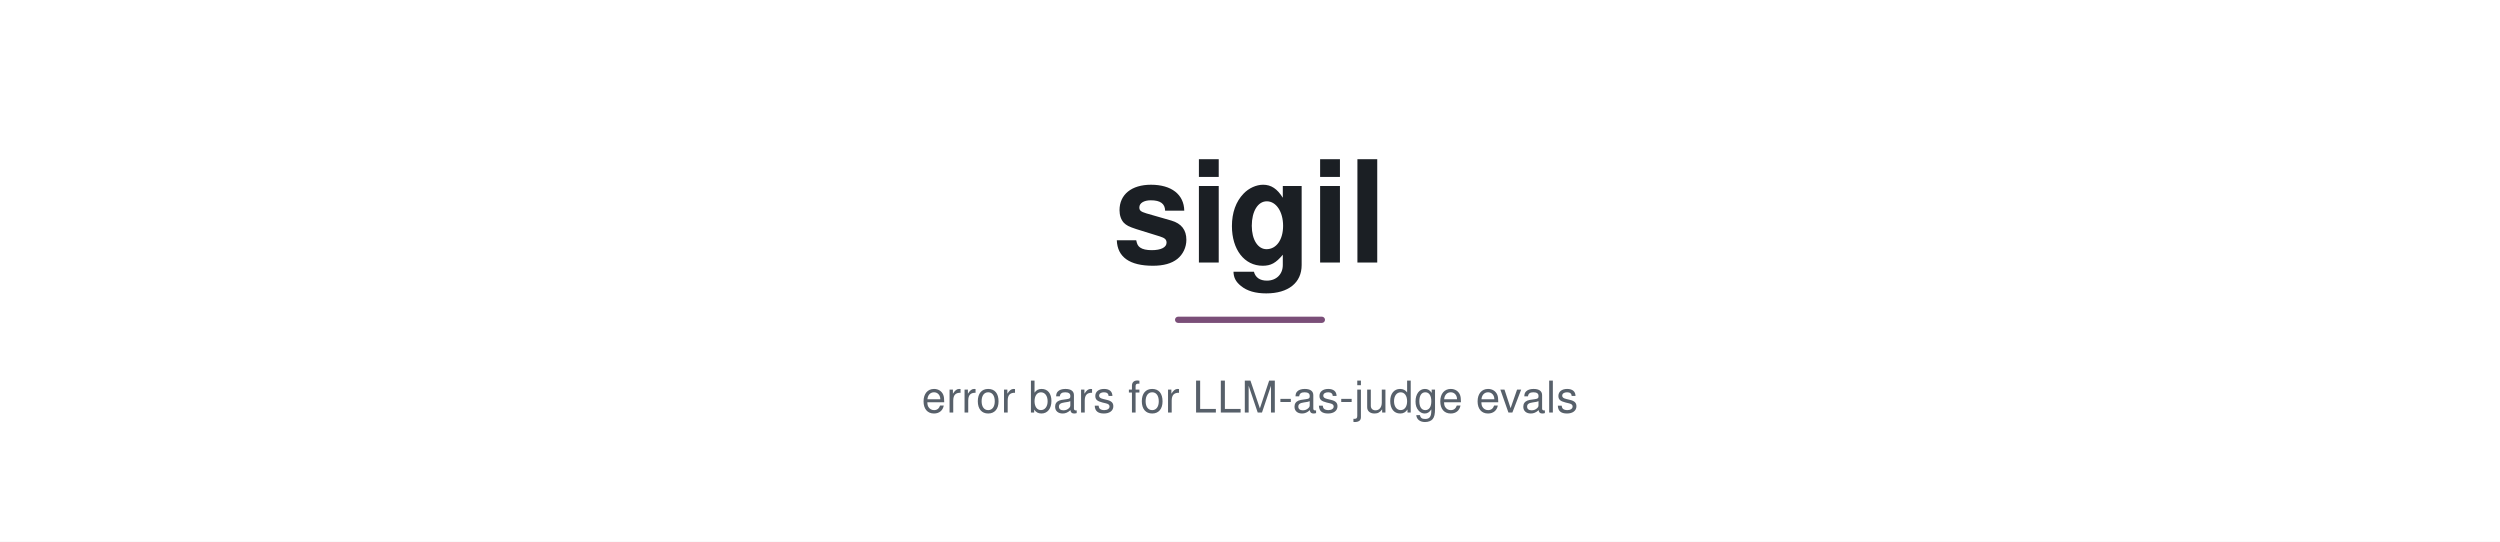
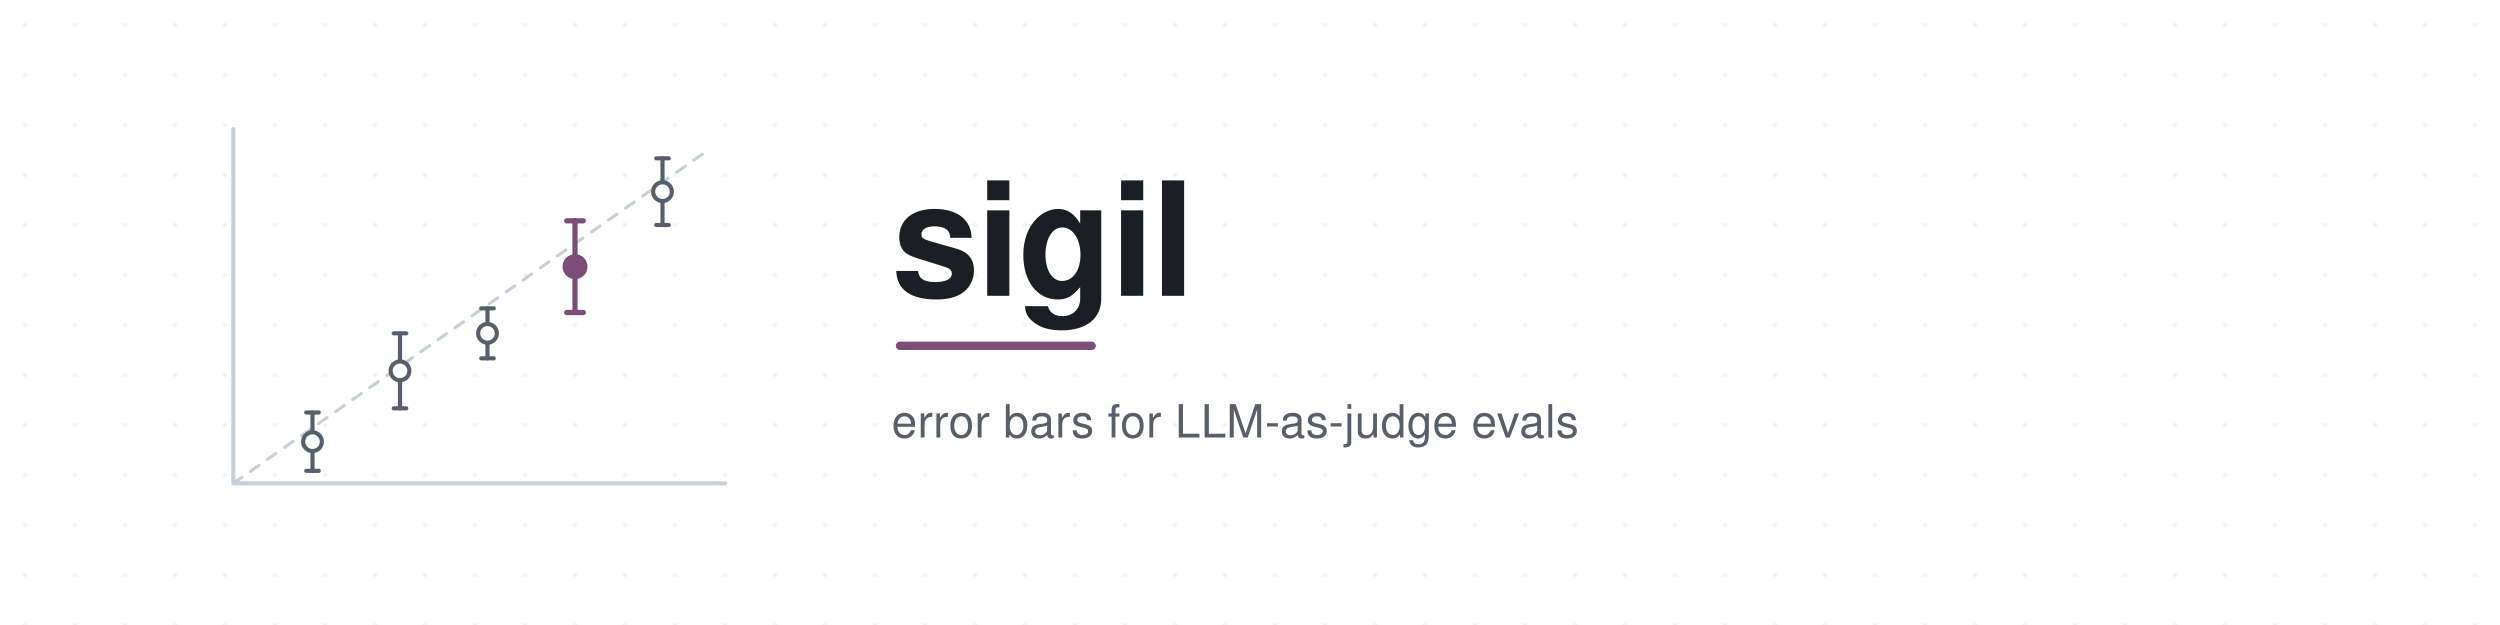
- <svg xmlns="http://www.w3.org/2000/svg" width="1200" height="260" viewBox="0 0 1200 260" role="img" aria-label="sigil: error bars for LLM-as-judge evals">
-   <rect width="1200" height="260" fill="#FFFFFF" />
-   <text x="600" y="126" text-anchor="middle" font-family="ui-sans-serif, -apple-system, 'Segoe UI', Helvetica, Arial, sans-serif" font-size="68" font-weight="600" letter-spacing="-1" fill="#1B1F24">sigil</text>
-   <rect x="564" y="152" width="72" height="3" rx="1.5" fill="#7A4E78" />
-   <text x="600" y="198" text-anchor="middle" font-family="ui-sans-serif, -apple-system, 'Segoe UI', Helvetica, Arial, sans-serif" font-size="21" font-weight="400" letter-spacing="0.2" fill="#57606A">error bars for LLM-as-judge evals</text>
+ <svg xmlns="http://www.w3.org/2000/svg" width="1200" height="300" viewBox="0 0 1200 300" role="img" aria-label="sigil: error bars for LLM-as-judge evals">
+   <rect width="1200" height="300" fill="#FFFFFF" />
+   <defs>
+     <pattern id="dots" width="24" height="24" patternUnits="userSpaceOnUse">
+       <circle cx="12" cy="12" r="1.1" fill="#1B1F24" />
+     </pattern>
+   </defs>
+   <rect width="1200" height="300" fill="url(#dots)" opacity="0.05" aria-hidden="true" />
+   <g aria-hidden="true" stroke-linecap="round" stroke-linejoin="round">
+     <path d="M 112 62 V 232 H 348" fill="none" stroke="#C7CFD7" stroke-width="2" />
+     <line x1="112" y1="232" x2="340" y2="72" stroke="#C7CFD7" stroke-width="1.5" stroke-dasharray="5 5" />
+     <line x1="150" y1="198" x2="150" y2="226" stroke="#57606A" stroke-width="2" />
+     <line x1="147" y1="198" x2="153" y2="198" stroke="#57606A" stroke-width="2" />
+     <line x1="147" y1="226" x2="153" y2="226" stroke="#57606A" stroke-width="2" />
+     <circle cx="150" cy="212" r="4.5" fill="#FFFFFF" stroke="#57606A" stroke-width="2" />
+     <line x1="192" y1="160" x2="192" y2="196" stroke="#57606A" stroke-width="2" />
+     <line x1="189" y1="160" x2="195" y2="160" stroke="#57606A" stroke-width="2" />
+     <line x1="189" y1="196" x2="195" y2="196" stroke="#57606A" stroke-width="2" />
+     <circle cx="192" cy="178" r="4.5" fill="#FFFFFF" stroke="#57606A" stroke-width="2" />
+     <line x1="234" y1="148" x2="234" y2="172" stroke="#57606A" stroke-width="2" />
+     <line x1="231" y1="148" x2="237" y2="148" stroke="#57606A" stroke-width="2" />
+     <line x1="231" y1="172" x2="237" y2="172" stroke="#57606A" stroke-width="2" />
+     <circle cx="234" cy="160" r="4.5" fill="#FFFFFF" stroke="#57606A" stroke-width="2" />
+     <line x1="318" y1="76" x2="318" y2="108" stroke="#57606A" stroke-width="2" />
+     <line x1="315" y1="76" x2="321" y2="76" stroke="#57606A" stroke-width="2" />
+     <line x1="315" y1="108" x2="321" y2="108" stroke="#57606A" stroke-width="2" />
+     <circle cx="318" cy="92" r="4.5" fill="#FFFFFF" stroke="#57606A" stroke-width="2" />
+     <line x1="276" y1="106" x2="276" y2="150" stroke="#7A4E78" stroke-width="2.5" />
+     <line x1="272" y1="106" x2="280" y2="106" stroke="#7A4E78" stroke-width="2.5" />
+     <line x1="272" y1="150" x2="280" y2="150" stroke="#7A4E78" stroke-width="2.5" />
+     <circle cx="276" cy="128" r="6" fill="#7A4E78" />
+   </g>
+   <text x="428" y="142" font-family="ui-sans-serif, -apple-system, 'Segoe UI', Helvetica, Arial, sans-serif" font-size="76" font-weight="600" letter-spacing="-1.5" fill="#1B1F24">sigil</text>
+   <rect x="430" y="164" width="96" height="4" rx="2" fill="#7A4E78" />
+   <text x="428" y="210" font-family="ui-sans-serif, -apple-system, 'Segoe UI', Helvetica, Arial, sans-serif" font-size="22" font-weight="400" letter-spacing="0.2" fill="#57606A">error bars for LLM-as-judge evals</text>
</svg>
